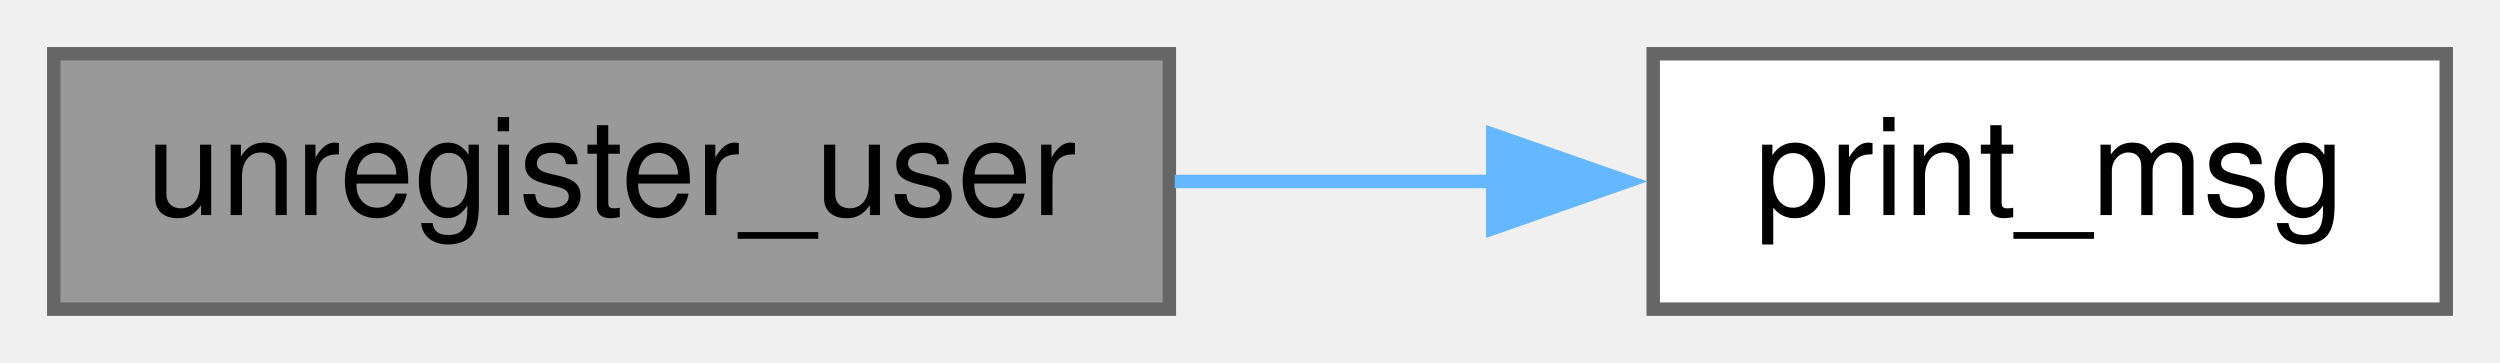
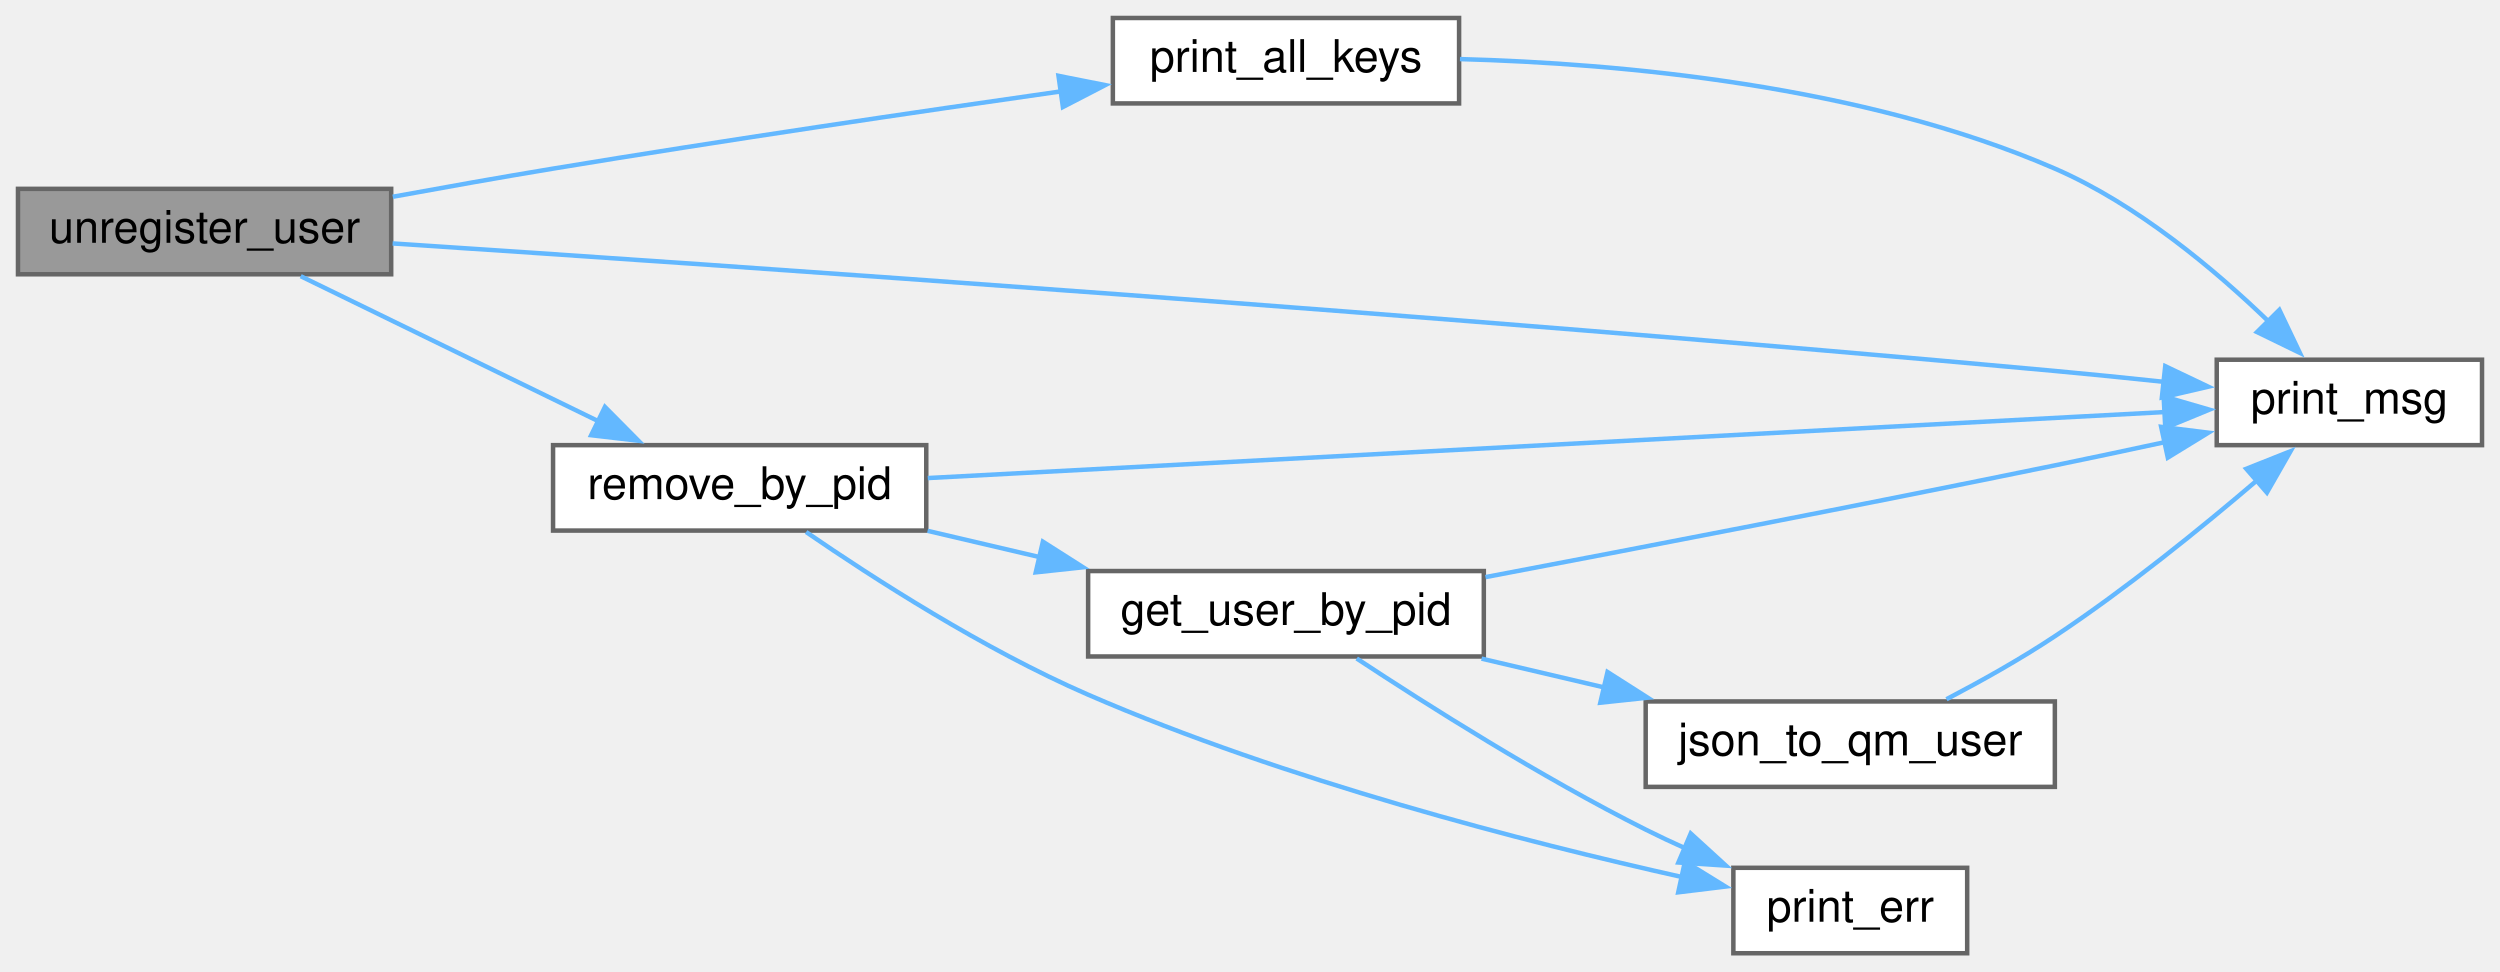
- <svg xmlns="http://www.w3.org/2000/svg" xmlns:xlink="http://www.w3.org/1999/xlink" width="186pt" height="27pt" viewBox="0.00 0.00 186.00 27.00">
-   <g id="graph0" class="graph" transform="scale(1 1) rotate(0) translate(4 23)">
+ <svg xmlns="http://www.w3.org/2000/svg" xmlns:xlink="http://www.w3.org/1999/xlink" width="556pt" height="216pt" viewBox="0.00 0.00 556.00 216.00">
+   <g id="graph0" class="graph" transform="scale(1 1) rotate(0) translate(4 212)">
    <g id="Node000001" class="node">
      <g id="a_Node000001">
        <a xlink:title="Remove a user from the DB.">
-           <polygon fill="#999999" stroke="#666666" points="83,-19 0,-19 0,0 83,0 83,-19" />
-           <text text-anchor="middle" x="41.5" y="-7" font-family="Helvetica,sans-Serif" font-size="10.00">unregister_user</text>
+           <polygon fill="#999999" stroke="#666666" points="83,-170 0,-170 0,-151 83,-151 83,-170" />
+           <text text-anchor="middle" x="41.5" y="-158" font-family="Helvetica,sans-Serif" font-size="10.00">unregister_user</text>
        </a>
      </g>
    </g>
    <g id="Node000002" class="node">
      <g id="a_Node000002">
-         <a xlink:href="print__utils_8c.html#a491dc14c94ed8cf706bb54880c50b2d0" target="_top" xlink:title="Format and print data as a message.">
-           <polygon fill="white" stroke="#666666" points="178,-19 119,-19 119,0 178,0 178,-19" />
-           <text text-anchor="middle" x="148.5" y="-7" font-family="Helvetica,sans-Serif" font-size="10.00">print_msg</text>
+         <a xlink:href="redis_8c.html#a7b5eb746d92734b57a71ce552363283d" target="_top" xlink:title="For debugging only. Prints all the keys in the database.">
+           <polygon fill="white" stroke="#666666" points="320.5,-208 243.5,-208 243.5,-189 320.5,-189 320.5,-208" />
+           <text text-anchor="middle" x="282" y="-196" font-family="Helvetica,sans-Serif" font-size="10.00">print_all_keys</text>
        </a>
      </g>
    </g>
    <g id="edge1_Node000001_Node000002" class="edge">
      <g id="a_edge1_Node000001_Node000002">
        <a xlink:title=" ">
-           <path fill="none" stroke="#63b8ff" d="M83.4,-9.5C91.2,-9.5 99.36,-9.5 107.14,-9.5" />
-           <polygon fill="#63b8ff" stroke="#63b8ff" points="107.06,-13 117.06,-9.5 107.06,-6 107.06,-13" />
+           <path fill="none" stroke="#63b8ff" d="M83.35,-168.24C94.86,-170.35 107.41,-172.58 119,-174.5 156.85,-180.76 199.8,-187.09 231.97,-191.68" />
+           <polygon fill="#63b8ff" stroke="#63b8ff" points="231.41,-195.13 241.8,-193.07 232.39,-188.2 231.41,-195.13" />
+         </a>
+       </g>
+     </g>
+     <g id="Node000003" class="node">
+       <g id="a_Node000003">
+         <a xlink:href="print__utils_8c.html#a491dc14c94ed8cf706bb54880c50b2d0" target="_top" xlink:title="Format and print data as a message.">
+           <polygon fill="white" stroke="#666666" points="548,-132 489,-132 489,-113 548,-113 548,-132" />
+           <text text-anchor="middle" x="518.5" y="-120" font-family="Helvetica,sans-Serif" font-size="10.00">print_msg</text>
+         </a>
+       </g>
+     </g>
+     <g id="edge3_Node000001_Node000003" class="edge">
+       <g id="a_edge3_Node000001_Node000003">
+         <a xlink:title=" ">
+           <path fill="none" stroke="#63b8ff" d="M83.32,-157.86C157.16,-152.99 317.78,-141.94 453,-129.5 460.84,-128.78 469.2,-127.93 477.22,-127.08" />
+           <polygon fill="#63b8ff" stroke="#63b8ff" points="477.55,-130.56 487.12,-126 476.8,-123.6 477.55,-130.56" />
+         </a>
+       </g>
+     </g>
+     <g id="Node000004" class="node">
+       <g id="a_Node000004">
+         <a xlink:href="redis_8c.html#a6b18d7ad2f1e8275106a5b39c0c7d216" target="_top" xlink:title="Remove a user from the DB using the PID as key.">
+           <polygon fill="white" stroke="#666666" points="202,-113 119,-113 119,-94 202,-94 202,-113" />
+           <text text-anchor="middle" x="160.5" y="-101" font-family="Helvetica,sans-Serif" font-size="10.00">remove_by_pid</text>
+         </a>
+       </g>
+     </g>
+     <g id="edge4_Node000001_Node000004" class="edge">
+       <g id="a_edge4_Node000001_Node000004">
+         <a xlink:title=" ">
+           <path fill="none" stroke="#63b8ff" d="M62.88,-150.57C81.17,-141.66 108.26,-128.46 129.1,-118.31" />
+           <polygon fill="#63b8ff" stroke="#63b8ff" points="130.54,-121.5 137.99,-113.98 127.47,-115.21 130.54,-121.5" />
+         </a>
+       </g>
+     </g>
+     <g id="edge2_Node000002_Node000003" class="edge">
+       <g id="a_edge2_Node000002_Node000003">
+         <a xlink:title=" ">
+           <path fill="none" stroke="#63b8ff" d="M320.69,-198.86C356.2,-197.9 410.21,-193.07 453,-174.5 471.26,-166.58 488.63,-152.02 500.73,-140.32" />
+           <polygon fill="#63b8ff" stroke="#63b8ff" points="502.93,-143.08 507.49,-133.52 497.96,-138.15 502.93,-143.08" />
+         </a>
+       </g>
+     </g>
+     <g id="edge11_Node000004_Node000003" class="edge">
+       <g id="a_edge11_Node000004_Node000003">
+         <a xlink:title=" ">
+           <path fill="none" stroke="#63b8ff" d="M202.34,-105.68C271.22,-109.36 409.65,-116.74 477.78,-120.38" />
+           <polygon fill="#63b8ff" stroke="#63b8ff" points="477.19,-123.85 487.36,-120.89 477.56,-116.86 477.19,-123.85" />
+         </a>
+       </g>
+     </g>
+     <g id="Node000005" class="node">
+       <g id="a_Node000005">
+         <a xlink:href="redis_8c.html#af0bf1bfc99afc940619371e3c76ab4f9" target="_top" xlink:title="Fetch the user on the DB with key pid.">
+           <polygon fill="white" stroke="#666666" points="326,-85 238,-85 238,-66 326,-66 326,-85" />
+           <text text-anchor="middle" x="282" y="-73" font-family="Helvetica,sans-Serif" font-size="10.00">get_user_by_pid</text>
+         </a>
+       </g>
+     </g>
+     <g id="edge5_Node000004_Node000005" class="edge">
+       <g id="a_edge5_Node000004_Node000005">
+         <a xlink:title=" ">
+           <path fill="none" stroke="#63b8ff" d="M202.29,-93.94C210.38,-92.05 218.98,-90.03 227.42,-88.05" />
+           <polygon fill="#63b8ff" stroke="#63b8ff" points="227.94,-91.53 236.88,-85.84 226.35,-84.71 227.94,-91.53" />
+         </a>
+       </g>
+     </g>
+     <g id="Node000007" class="node">
+       <g id="a_Node000007">
+         <a xlink:href="print__utils_8c.html#a650ab060ffe5dbc6c1a968a9cae3bded" target="_top" xlink:title="Format and print data as an error.">
+           <polygon fill="white" stroke="#666666" points="433.5,-19 381.5,-19 381.5,0 433.5,0 433.5,-19" />
+           <text text-anchor="middle" x="407.5" y="-7" font-family="Helvetica,sans-Serif" font-size="10.00">print_err</text>
+         </a>
+       </g>
+     </g>
+     <g id="edge10_Node000004_Node000007" class="edge">
+       <g id="a_edge10_Node000004_Node000007">
+         <a xlink:title=" ">
+           <path fill="none" stroke="#63b8ff" d="M175.28,-93.68C190.15,-83.46 214.83,-67.56 238,-57.5 281.87,-38.46 335.41,-24.7 370.2,-16.92" />
+           <polygon fill="#63b8ff" stroke="#63b8ff" points="370.73,-20.39 379.75,-14.83 369.24,-13.55 370.73,-20.39" />
+         </a>
+       </g>
+     </g>
+     <g id="edge9_Node000005_Node000003" class="edge">
+       <g id="a_edge9_Node000005_Node000003">
+         <a xlink:title=" ">
+           <path fill="none" stroke="#63b8ff" d="M326.37,-83.65C360.76,-90.17 410,-99.66 453,-108.5 460.93,-110.13 469.4,-111.93 477.51,-113.68" />
+           <polygon fill="#63b8ff" stroke="#63b8ff" points="476.64,-117.07 487.15,-115.77 478.12,-110.23 476.64,-117.07" />
+         </a>
+       </g>
+     </g>
+     <g id="Node000006" class="node">
+       <g id="a_Node000006">
+         <a xlink:href="redis_8c.html#a8e6e1687d6351741ac3e353d23425f71" target="_top" xlink:title="Internal function to simplify the casting of a json to a qm_user struct.">
+           <polygon fill="white" stroke="#666666" points="453,-56 362,-56 362,-37 453,-37 453,-56" />
+           <text text-anchor="middle" x="407.5" y="-44" font-family="Helvetica,sans-Serif" font-size="10.00">json_to_qm_user</text>
+         </a>
+       </g>
+     </g>
+     <g id="edge6_Node000005_Node000006" class="edge">
+       <g id="a_edge6_Node000005_Node000006">
+         <a xlink:title=" ">
+           <path fill="none" stroke="#63b8ff" d="M325.5,-65.52C334.33,-63.45 343.74,-61.24 352.91,-59.08" />
+           <polygon fill="#63b8ff" stroke="#63b8ff" points="353.51,-62.54 362.45,-56.84 351.91,-55.72 353.51,-62.54" />
+         </a>
+       </g>
+     </g>
+     <g id="edge8_Node000005_Node000007" class="edge">
+       <g id="a_edge8_Node000005_Node000007">
+         <a xlink:title=" ">
+           <path fill="none" stroke="#63b8ff" d="M297.73,-65.55C313.3,-55.29 338.76,-39.16 362,-27.5 364.86,-26.06 367.87,-24.65 370.91,-23.29" />
+           <polygon fill="#63b8ff" stroke="#63b8ff" points="372.02,-26.63 379.84,-19.49 369.27,-20.18 372.02,-26.63" />
+         </a>
+       </g>
+     </g>
+     <g id="edge7_Node000006_Node000003" class="edge">
+       <g id="a_edge7_Node000006_Node000003">
+         <a xlink:title=" ">
+           <path fill="none" stroke="#63b8ff" d="M428.89,-56.49C436.63,-60.54 445.4,-65.45 453,-70.5 468.85,-81.03 485.54,-94.56 497.97,-105.18" />
+           <polygon fill="#63b8ff" stroke="#63b8ff" points="495.57,-107.74 505.42,-111.65 500.16,-102.45 495.57,-107.74" />
        </a>
      </g>
    </g>
  </g>
</svg>
